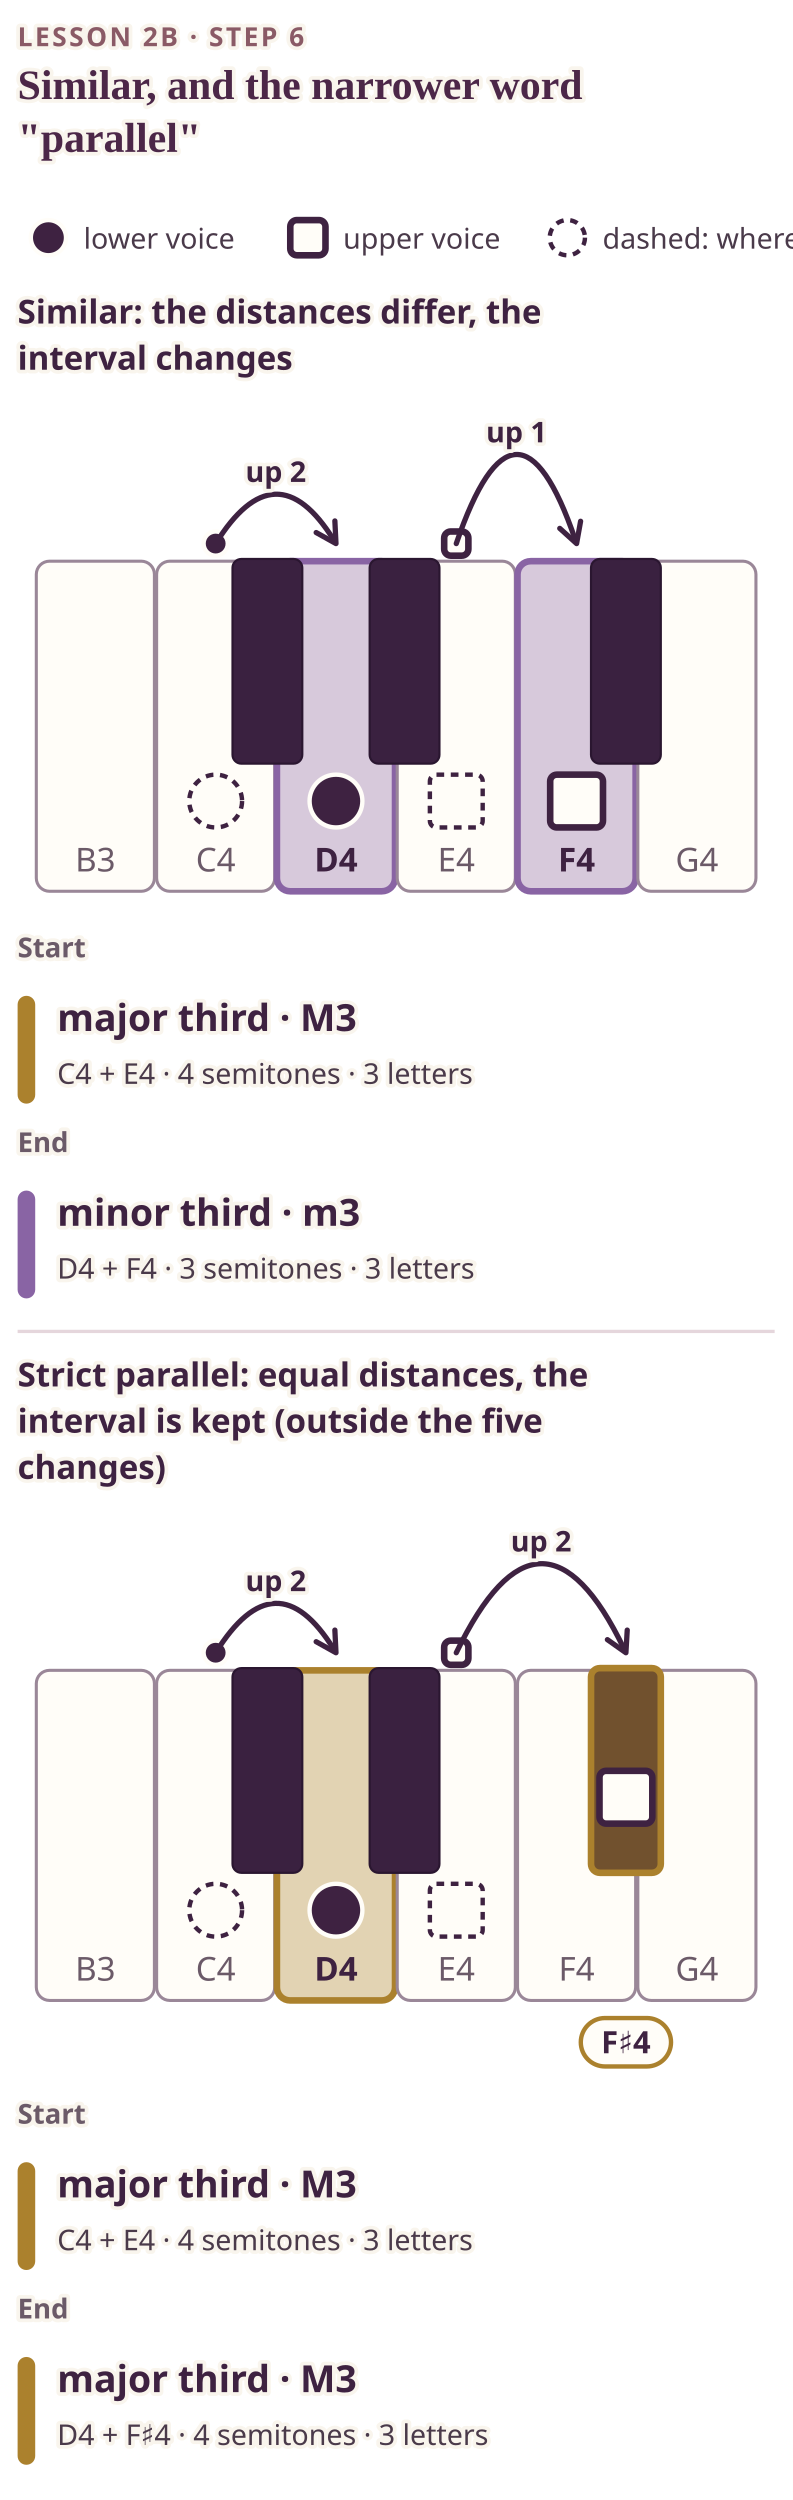
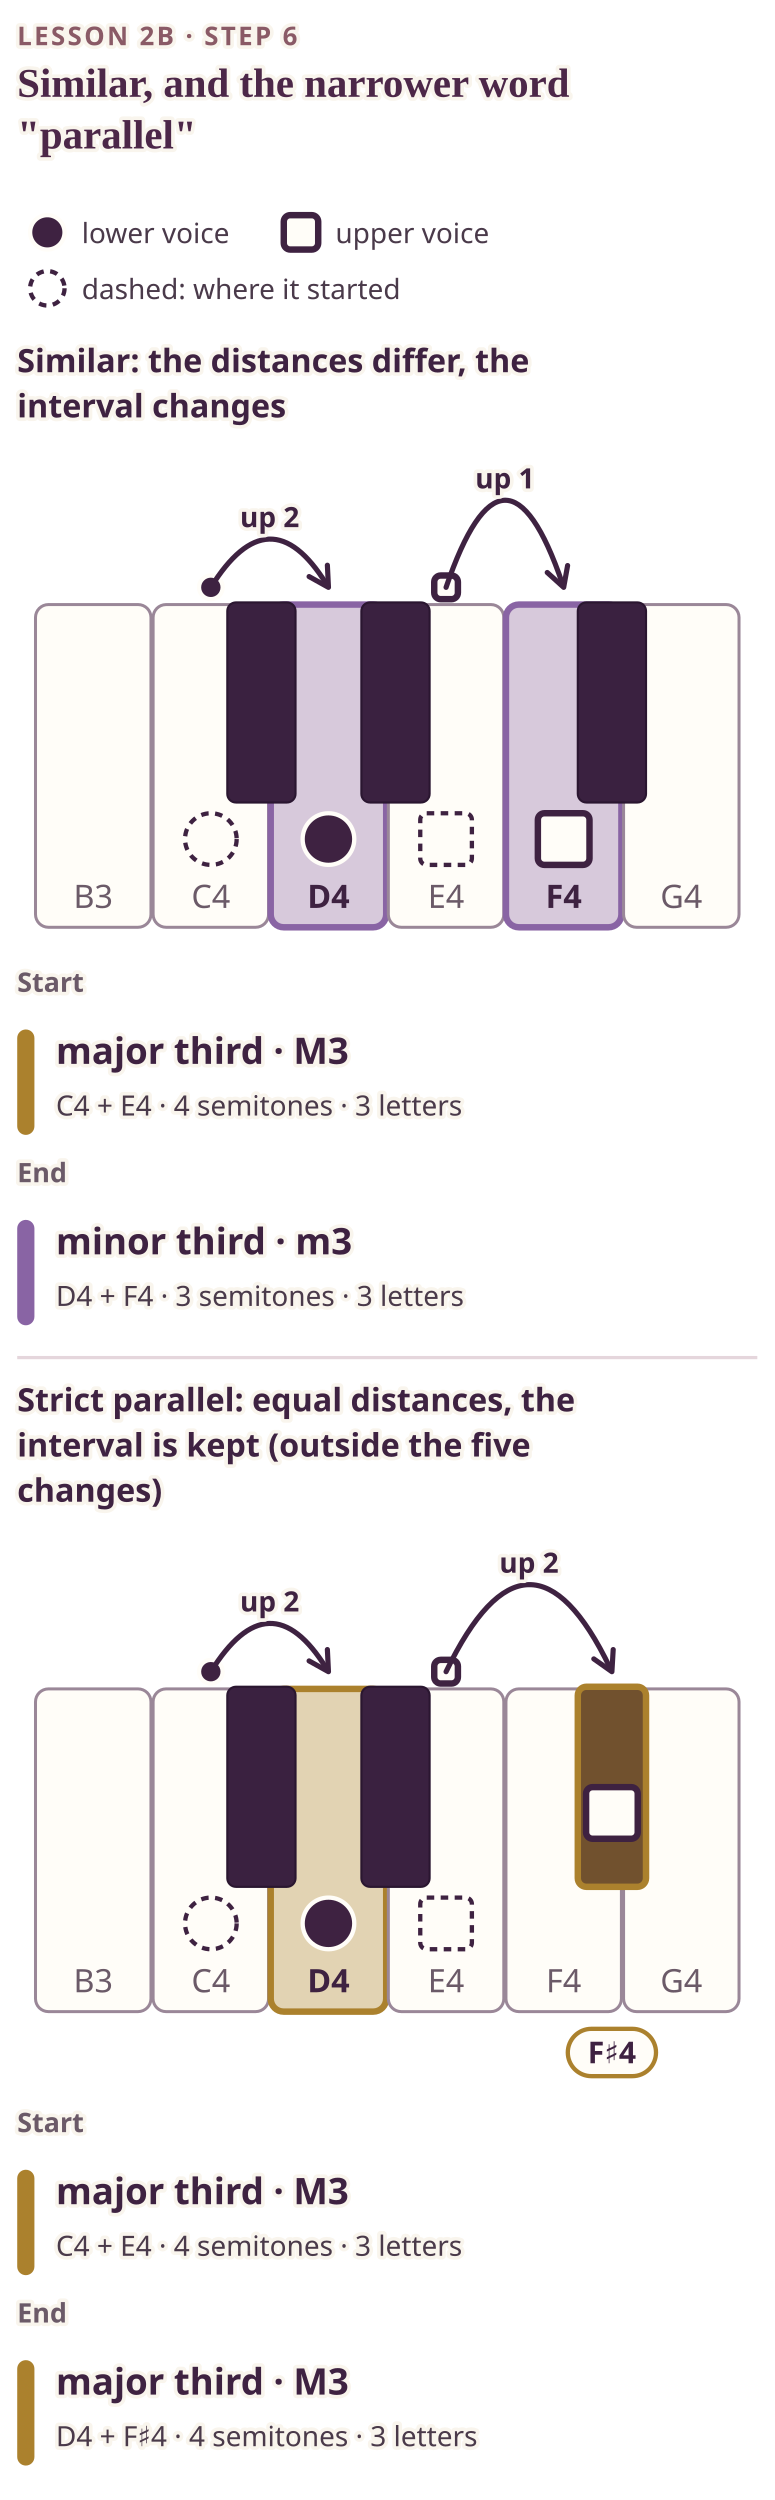
- <svg xmlns="http://www.w3.org/2000/svg" viewBox="0 0 360 1136" width="360" height="1136" role="img" aria-labelledby="m07-2b-09-narrow-t m07-2b-09-narrow-d">
+ <svg xmlns="http://www.w3.org/2000/svg" viewBox="0 0 360 1162" width="360" height="1162" role="img" aria-labelledby="m07-2b-09-narrow-t m07-2b-09-narrow-d">
  <defs>
    <linearGradient id="m07-2b-09-narrow-w" x1="0" y1="0" x2="0" y2="1">
      <stop offset="0" stop-color="#fffdf8" />
      <stop offset=".78" stop-color="#f7efe2" />
      <stop offset="1" stop-color="#eadfcd" />
    </linearGradient>
    <linearGradient id="m07-2b-09-narrow-b" x1="0" y1="0" x2="0" y2="1">
      <stop offset="0" stop-color="#4a2a4d" />
      <stop offset=".85" stop-color="#2a1630" />
      <stop offset="1" stop-color="#3a2140" />
    </linearGradient>
    <radialGradient id="m07-2b-09-narrow-home" cx=".5" cy=".82" r=".75">
      <stop offset="0" stop-color="#ffd98a" />
      <stop offset=".55" stop-color="#f6b94f" />
      <stop offset="1" stop-color="#f3a53a" stop-opacity=".92" />
    </radialGradient>
    <radialGradient id="m07-2b-09-narrow-lower" cx=".5" cy=".82" r=".75">
      <stop offset="0" stop-color="#ffe0a6" />
      <stop offset="1" stop-color="#f3b25a" />
    </radialGradient>
    <radialGradient id="m07-2b-09-narrow-upper" cx=".5" cy=".82" r=".75">
      <stop offset="0" stop-color="#bfe7e2" />
      <stop offset="1" stop-color="#8fcdc6" />
    </radialGradient>
    <linearGradient id="m07-2b-09-narrow-shared" x1="0" y1="0" x2="1" y2="0">
      <stop offset="0" stop-color="#f6c46a" />
      <stop offset=".5" stop-color="#efe6c4" />
      <stop offset="1" stop-color="#8fcdc6" />
    </linearGradient>
    <filter id="m07-2b-09-narrow-glow" x="-40%" y="-20%" width="180%" height="150%">
      <feGaussianBlur stdDeviation="9" />
    </filter>
  </defs>
  <g transform="translate(8 8)">
    <g transform="translate(0 0)">
      <text x="0" y="13" font-family="ui-sans-serif, system-ui, 'Segoe UI', sans-serif" font-size="12" font-weight="700" text-anchor="start" fill="#8a5a66" letter-spacing="1.1" stroke="#f9f5ed" stroke-width="3.4" stroke-linejoin="round" paint-order="stroke fill">LESSON 2B · STEP 6</text>
      <text x="0" y="37" font-family="Georgia, 'Times New Roman', serif" font-size="19" font-weight="600" text-anchor="start" fill="#4C2748" stroke="#f9f5ed" stroke-width="3.4" stroke-linejoin="round" paint-order="stroke fill">Similar, and the narrower word</text>
      <text x="0" y="61" font-family="Georgia, 'Times New Roman', serif" font-size="19" font-weight="600" text-anchor="start" fill="#4C2748" stroke="#f9f5ed" stroke-width="3.4" stroke-linejoin="round" paint-order="stroke fill">"parallel"</text>
    </g>
    <g transform="translate(0 87)">
      <circle cx="14" cy="13" r="8" fill="#3e2241" stroke="#fffdf8" stroke-width="2" />
      <text x="30" y="18" font-family="ui-sans-serif, system-ui, 'Segoe UI', sans-serif" font-size="13" font-weight="400" text-anchor="start" fill="#4a3a4a">lower voice</text>
      <rect x="123.9" y="5" width="16" height="16" rx="3" fill="#fffdf8" stroke="#3e2241" stroke-width="3" />
      <text x="147.9" y="18" font-family="ui-sans-serif, system-ui, 'Segoe UI', sans-serif" font-size="13" font-weight="400" text-anchor="start" fill="#4a3a4a">upper voice</text>
-       <circle cx="249.8" cy="13" r="8" fill="none" stroke="#3e2241" stroke-width="2" stroke-dasharray="3.5 3" />
-       <text x="265.8" y="18" font-family="ui-sans-serif, system-ui, 'Segoe UI', sans-serif" font-size="13" font-weight="400" text-anchor="start" fill="#4a3a4a">dashed: where it started</text>
+       <circle cx="14" cy="39" r="8" fill="none" stroke="#3e2241" stroke-width="2" stroke-dasharray="3.5 3" />
+       <text x="30" y="44" font-family="ui-sans-serif, system-ui, 'Segoe UI', sans-serif" font-size="13" font-weight="400" text-anchor="start" fill="#4a3a4a">dashed: where it started</text>
    </g>
-     <g transform="translate(0 125)">
+     <g transform="translate(0 151)">
      <text x="0" y="14" font-family="ui-sans-serif, system-ui, 'Segoe UI', sans-serif" font-size="15" font-weight="700" text-anchor="start" fill="#3e2241" stroke="#f9f5ed" stroke-width="3.4" stroke-linejoin="round" paint-order="stroke fill">Similar: the distances differ, the</text>
      <text x="0" y="35" font-family="ui-sans-serif, system-ui, 'Segoe UI', sans-serif" font-size="15" font-weight="700" text-anchor="start" fill="#3e2241" stroke="#f9f5ed" stroke-width="3.4" stroke-linejoin="round" paint-order="stroke fill">interval changes</text>
    </g>
-     <g transform="translate(0 183)">
+     <g transform="translate(0 209)">
      <g transform="translate(0 0)">
        <rect x="8.5" y="64" width="53.667" height="150" rx="6" fill="#fffdf8" stroke="#9a8798" stroke-width="1.4" />
        <rect x="63.167" y="64" width="53.667" height="150" rx="6" fill="#fffdf8" stroke="#9a8798" stroke-width="1.4" />
        <rect x="117.833" y="64" width="53.667" height="150" rx="6" fill="#d7c9db" stroke="#8964A4" stroke-width="3" />
        <rect x="172.5" y="64" width="53.667" height="150" rx="6" fill="#fffdf8" stroke="#9a8798" stroke-width="1.4" />
        <rect x="227.167" y="64" width="53.667" height="150" rx="6" fill="#d7c9db" stroke="#8964A4" stroke-width="3" />
        <rect x="281.833" y="64" width="53.667" height="150" rx="6" fill="#fffdf8" stroke="#9a8798" stroke-width="1.4" />
        <rect x="97.653" y="63" width="31.707" height="93" rx="4" fill="#3a2140" stroke="#2a1630" stroke-width="1" />
        <rect x="159.973" y="63" width="31.707" height="93" rx="4" fill="#3a2140" stroke="#2a1630" stroke-width="1" />
        <rect x="260.56" y="63" width="31.707" height="93" rx="4" fill="#3a2140" stroke="#2a1630" stroke-width="1" />
        <text x="35.333" y="205" font-family="ui-sans-serif, system-ui, 'Segoe UI', sans-serif" font-size="15" font-weight="500" text-anchor="middle" fill="#6b5a68">B3</text>
        <text x="90" y="205" font-family="ui-sans-serif, system-ui, 'Segoe UI', sans-serif" font-size="15" font-weight="500" text-anchor="middle" fill="#6b5a68">C4</text>
        <text x="144.667" y="205" font-family="ui-sans-serif, system-ui, 'Segoe UI', sans-serif" font-size="15" font-weight="700" text-anchor="middle" fill="#3e2241">D4</text>
        <text x="199.333" y="205" font-family="ui-sans-serif, system-ui, 'Segoe UI', sans-serif" font-size="15" font-weight="500" text-anchor="middle" fill="#6b5a68">E4</text>
        <text x="254" y="205" font-family="ui-sans-serif, system-ui, 'Segoe UI', sans-serif" font-size="15" font-weight="700" text-anchor="middle" fill="#3e2241">F4</text>
        <text x="308.667" y="205" font-family="ui-sans-serif, system-ui, 'Segoe UI', sans-serif" font-size="15" font-weight="500" text-anchor="middle" fill="#6b5a68">G4</text>
        <circle cx="90" cy="173" r="12" fill="none" stroke="#3e2241" stroke-width="2" stroke-dasharray="3.5 3" />
        <circle cx="144.667" cy="173" r="12" fill="#3e2241" stroke="#fffdf8" stroke-width="2" />
        <rect x="187.333" y="161" width="24" height="24" rx="3" fill="none" stroke="#3e2241" stroke-width="2" stroke-dasharray="3.5 3" />
        <rect x="242" y="161" width="24" height="24" rx="3" fill="#fffdf8" stroke="#3e2241" stroke-width="3" />
        <circle cx="90" cy="56" r="5.5" fill="#3e2241" stroke="#fffdf8" stroke-width="2" />
        <path d="M90 56 Q117.333 12 143.611 54.301" fill="none" stroke="#3e2241" stroke-width="2.4" stroke-linecap="round" />
        <path d="M144.667 56 l-8.996 -5.007 M144.667 56 l-0.502 -10.283" stroke="#3e2241" stroke-width="2.4" stroke-linecap="round" />
        <text x="117.333" y="28" font-family="ui-sans-serif, system-ui, 'Segoe UI', sans-serif" font-size="13" font-weight="700" text-anchor="middle" fill="#3e2241" stroke="#f9f5ed" stroke-width="3.4" stroke-linejoin="round" paint-order="stroke fill">up 2</text>
        <rect x="193.833" y="50.5" width="11" height="11" rx="3" fill="#fffdf8" stroke="#3e2241" stroke-width="3" />
        <path d="M199.333 56 Q226.667 -24 253.353 54.107" fill="none" stroke="#3e2241" stroke-width="2.4" stroke-linecap="round" />
        <path d="M254 56 l-7.641 -6.9 M254 56 l1.822 -10.133" stroke="#3e2241" stroke-width="2.4" stroke-linecap="round" />
        <text x="226.667" y="10" font-family="ui-sans-serif, system-ui, 'Segoe UI', sans-serif" font-size="13" font-weight="700" text-anchor="middle" fill="#3e2241" stroke="#f9f5ed" stroke-width="3.4" stroke-linejoin="round" paint-order="stroke fill">up 1</text>
      </g>
      <g transform="translate(0 230)">
        <g transform="translate(0 0)">
          <text x="0" y="14" font-family="ui-sans-serif, system-ui, 'Segoe UI', sans-serif" font-size="12.5" font-weight="700" text-anchor="start" fill="#6b5a68" stroke="#f9f5ed" stroke-width="3.4" stroke-linejoin="round" paint-order="stroke fill">Start</text>
        </g>
        <g transform="translate(0 27.5)">
          <rect x="0" y="4" width="8" height="49" rx="4" fill="#AB812D" />
          <text x="18" y="20" font-family="ui-sans-serif, system-ui, 'Segoe UI', sans-serif" font-size="17" font-weight="700" text-anchor="start" fill="#3e2241" stroke="#f9f5ed" stroke-width="3.4" stroke-linejoin="round" paint-order="stroke fill">major third · M3</text>
          <text x="18" y="44" font-family="ui-sans-serif, system-ui, 'Segoe UI', sans-serif" font-size="13" font-weight="400" text-anchor="start" fill="#4a3a4a" stroke="#f9f5ed" stroke-width="3.4" stroke-linejoin="round" paint-order="stroke fill">C4 + E4 · 4 semitones · 3 letters</text>
        </g>
        <g transform="translate(0 88.5)">
          <text x="0" y="14" font-family="ui-sans-serif, system-ui, 'Segoe UI', sans-serif" font-size="12.5" font-weight="700" text-anchor="start" fill="#6b5a68" stroke="#f9f5ed" stroke-width="3.4" stroke-linejoin="round" paint-order="stroke fill">End</text>
        </g>
        <g transform="translate(0 116)">
          <rect x="0" y="4" width="8" height="49" rx="4" fill="#8964A4" />
          <text x="18" y="20" font-family="ui-sans-serif, system-ui, 'Segoe UI', sans-serif" font-size="17" font-weight="700" text-anchor="start" fill="#3e2241" stroke="#f9f5ed" stroke-width="3.4" stroke-linejoin="round" paint-order="stroke fill">minor third · m3</text>
          <text x="18" y="44" font-family="ui-sans-serif, system-ui, 'Segoe UI', sans-serif" font-size="13" font-weight="400" text-anchor="start" fill="#4a3a4a" stroke="#f9f5ed" stroke-width="3.4" stroke-linejoin="round" paint-order="stroke fill">D4 + F4 · 3 semitones · 3 letters</text>
        </g>
      </g>
    </g>
-     <g transform="translate(0 596)">
+     <g transform="translate(0 622)">
      <path d="M0 1 H344" stroke="#e5d6dc" stroke-width="1.5" />
    </g>
-     <g transform="translate(0 608)">
+     <g transform="translate(0 634)">
      <text x="0" y="14" font-family="ui-sans-serif, system-ui, 'Segoe UI', sans-serif" font-size="15" font-weight="700" text-anchor="start" fill="#3e2241" stroke="#f9f5ed" stroke-width="3.4" stroke-linejoin="round" paint-order="stroke fill">Strict parallel: equal distances, the</text>
      <text x="0" y="35" font-family="ui-sans-serif, system-ui, 'Segoe UI', sans-serif" font-size="15" font-weight="700" text-anchor="start" fill="#3e2241" stroke="#f9f5ed" stroke-width="3.4" stroke-linejoin="round" paint-order="stroke fill">interval is kept (outside the five</text>
      <text x="0" y="56" font-family="ui-sans-serif, system-ui, 'Segoe UI', sans-serif" font-size="15" font-weight="700" text-anchor="start" fill="#3e2241" stroke="#f9f5ed" stroke-width="3.4" stroke-linejoin="round" paint-order="stroke fill">changes)</text>
    </g>
-     <g transform="translate(0 687)">
+     <g transform="translate(0 713)">
      <g transform="translate(0 0)">
        <rect x="8.5" y="64" width="53.667" height="150" rx="6" fill="#fffdf8" stroke="#9a8798" stroke-width="1.4" />
        <rect x="63.167" y="64" width="53.667" height="150" rx="6" fill="#fffdf8" stroke="#9a8798" stroke-width="1.4" />
        <rect x="117.833" y="64" width="53.667" height="150" rx="6" fill="#e2d3b3" stroke="#AB812D" stroke-width="3" />
        <rect x="172.5" y="64" width="53.667" height="150" rx="6" fill="#fffdf8" stroke="#9a8798" stroke-width="1.4" />
        <rect x="227.167" y="64" width="53.667" height="150" rx="6" fill="#fffdf8" stroke="#9a8798" stroke-width="1.4" />
        <rect x="281.833" y="64" width="53.667" height="150" rx="6" fill="#fffdf8" stroke="#9a8798" stroke-width="1.4" />
        <rect x="97.653" y="63" width="31.707" height="93" rx="4" fill="#3a2140" stroke="#2a1630" stroke-width="1" />
        <rect x="159.973" y="63" width="31.707" height="93" rx="4" fill="#3a2140" stroke="#2a1630" stroke-width="1" />
        <rect x="260.56" y="63" width="31.707" height="93" rx="4" fill="#71512e" stroke="#AB812D" stroke-width="3" />
        <text x="35.333" y="205" font-family="ui-sans-serif, system-ui, 'Segoe UI', sans-serif" font-size="15" font-weight="500" text-anchor="middle" fill="#6b5a68">B3</text>
        <text x="90" y="205" font-family="ui-sans-serif, system-ui, 'Segoe UI', sans-serif" font-size="15" font-weight="500" text-anchor="middle" fill="#6b5a68">C4</text>
        <text x="144.667" y="205" font-family="ui-sans-serif, system-ui, 'Segoe UI', sans-serif" font-size="15" font-weight="700" text-anchor="middle" fill="#3e2241">D4</text>
        <text x="199.333" y="205" font-family="ui-sans-serif, system-ui, 'Segoe UI', sans-serif" font-size="15" font-weight="500" text-anchor="middle" fill="#6b5a68">E4</text>
        <text x="254" y="205" font-family="ui-sans-serif, system-ui, 'Segoe UI', sans-serif" font-size="15" font-weight="500" text-anchor="middle" fill="#6b5a68">F4</text>
        <text x="308.667" y="205" font-family="ui-sans-serif, system-ui, 'Segoe UI', sans-serif" font-size="15" font-weight="500" text-anchor="middle" fill="#6b5a68">G4</text>
        <circle cx="90" cy="173" r="12" fill="none" stroke="#3e2241" stroke-width="2" stroke-dasharray="3.5 3" />
        <circle cx="144.667" cy="173" r="12" fill="#3e2241" stroke="#fffdf8" stroke-width="2" />
        <rect x="187.333" y="161" width="24" height="24" rx="3" fill="none" stroke="#3e2241" stroke-width="2" stroke-dasharray="3.5 3" />
        <rect x="264.413" y="109.66" width="24" height="24" rx="3" fill="#fffdf8" stroke="#3e2241" stroke-width="3" />
        <circle cx="90" cy="56" r="5.5" fill="#3e2241" stroke="#fffdf8" stroke-width="2" />
        <path d="M90 56 Q117.333 12 143.611 54.301" fill="none" stroke="#3e2241" stroke-width="2.4" stroke-linecap="round" />
        <path d="M144.667 56 l-8.996 -5.007 M144.667 56 l-0.502 -10.283" stroke="#3e2241" stroke-width="2.4" stroke-linecap="round" />
        <text x="117.333" y="28" font-family="ui-sans-serif, system-ui, 'Segoe UI', sans-serif" font-size="13" font-weight="700" text-anchor="middle" fill="#3e2241" stroke="#f9f5ed" stroke-width="3.4" stroke-linejoin="round" paint-order="stroke fill">up 2</text>
        <rect x="193.833" y="50.5" width="11" height="11" rx="3" fill="#fffdf8" stroke="#3e2241" stroke-width="3" />
        <path d="M199.333 56 Q237.873 -24 275.545 54.198" fill="none" stroke="#3e2241" stroke-width="2.4" stroke-linecap="round" />
        <path d="M276.413 56 l-8.411 -5.938 M276.413 56 l0.598 -10.278" stroke="#3e2241" stroke-width="2.4" stroke-linecap="round" />
        <text x="237.873" y="10" font-family="ui-sans-serif, system-ui, 'Segoe UI', sans-serif" font-size="13" font-weight="700" text-anchor="middle" fill="#3e2241" stroke="#f9f5ed" stroke-width="3.4" stroke-linejoin="round" paint-order="stroke fill">up 2</text>
        <rect x="255.913" y="222" width="41" height="22" rx="11" fill="#fffdf8" stroke="#AB812D" stroke-width="2" />
        <text x="276.413" y="238" font-family="ui-sans-serif, system-ui, 'Segoe UI', sans-serif" font-size="14" font-weight="700" text-anchor="middle" fill="#3e2241">F♯4</text>
      </g>
      <g transform="translate(0 256)">
        <g transform="translate(0 0)">
          <text x="0" y="14" font-family="ui-sans-serif, system-ui, 'Segoe UI', sans-serif" font-size="12.5" font-weight="700" text-anchor="start" fill="#6b5a68" stroke="#f9f5ed" stroke-width="3.4" stroke-linejoin="round" paint-order="stroke fill">Start</text>
        </g>
        <g transform="translate(0 27.5)">
          <rect x="0" y="4" width="8" height="49" rx="4" fill="#AB812D" />
          <text x="18" y="20" font-family="ui-sans-serif, system-ui, 'Segoe UI', sans-serif" font-size="17" font-weight="700" text-anchor="start" fill="#3e2241" stroke="#f9f5ed" stroke-width="3.4" stroke-linejoin="round" paint-order="stroke fill">major third · M3</text>
          <text x="18" y="44" font-family="ui-sans-serif, system-ui, 'Segoe UI', sans-serif" font-size="13" font-weight="400" text-anchor="start" fill="#4a3a4a" stroke="#f9f5ed" stroke-width="3.4" stroke-linejoin="round" paint-order="stroke fill">C4 + E4 · 4 semitones · 3 letters</text>
        </g>
        <g transform="translate(0 88.5)">
          <text x="0" y="14" font-family="ui-sans-serif, system-ui, 'Segoe UI', sans-serif" font-size="12.5" font-weight="700" text-anchor="start" fill="#6b5a68" stroke="#f9f5ed" stroke-width="3.4" stroke-linejoin="round" paint-order="stroke fill">End</text>
        </g>
        <g transform="translate(0 116)">
          <rect x="0" y="4" width="8" height="49" rx="4" fill="#AB812D" />
          <text x="18" y="20" font-family="ui-sans-serif, system-ui, 'Segoe UI', sans-serif" font-size="17" font-weight="700" text-anchor="start" fill="#3e2241" stroke="#f9f5ed" stroke-width="3.4" stroke-linejoin="round" paint-order="stroke fill">major third · M3</text>
          <text x="18" y="44" font-family="ui-sans-serif, system-ui, 'Segoe UI', sans-serif" font-size="13" font-weight="400" text-anchor="start" fill="#4a3a4a" stroke="#f9f5ed" stroke-width="3.4" stroke-linejoin="round" paint-order="stroke fill">D4 + F♯4 · 4 semitones · 3 letters</text>
        </g>
      </g>
    </g>
  </g>
</svg>
